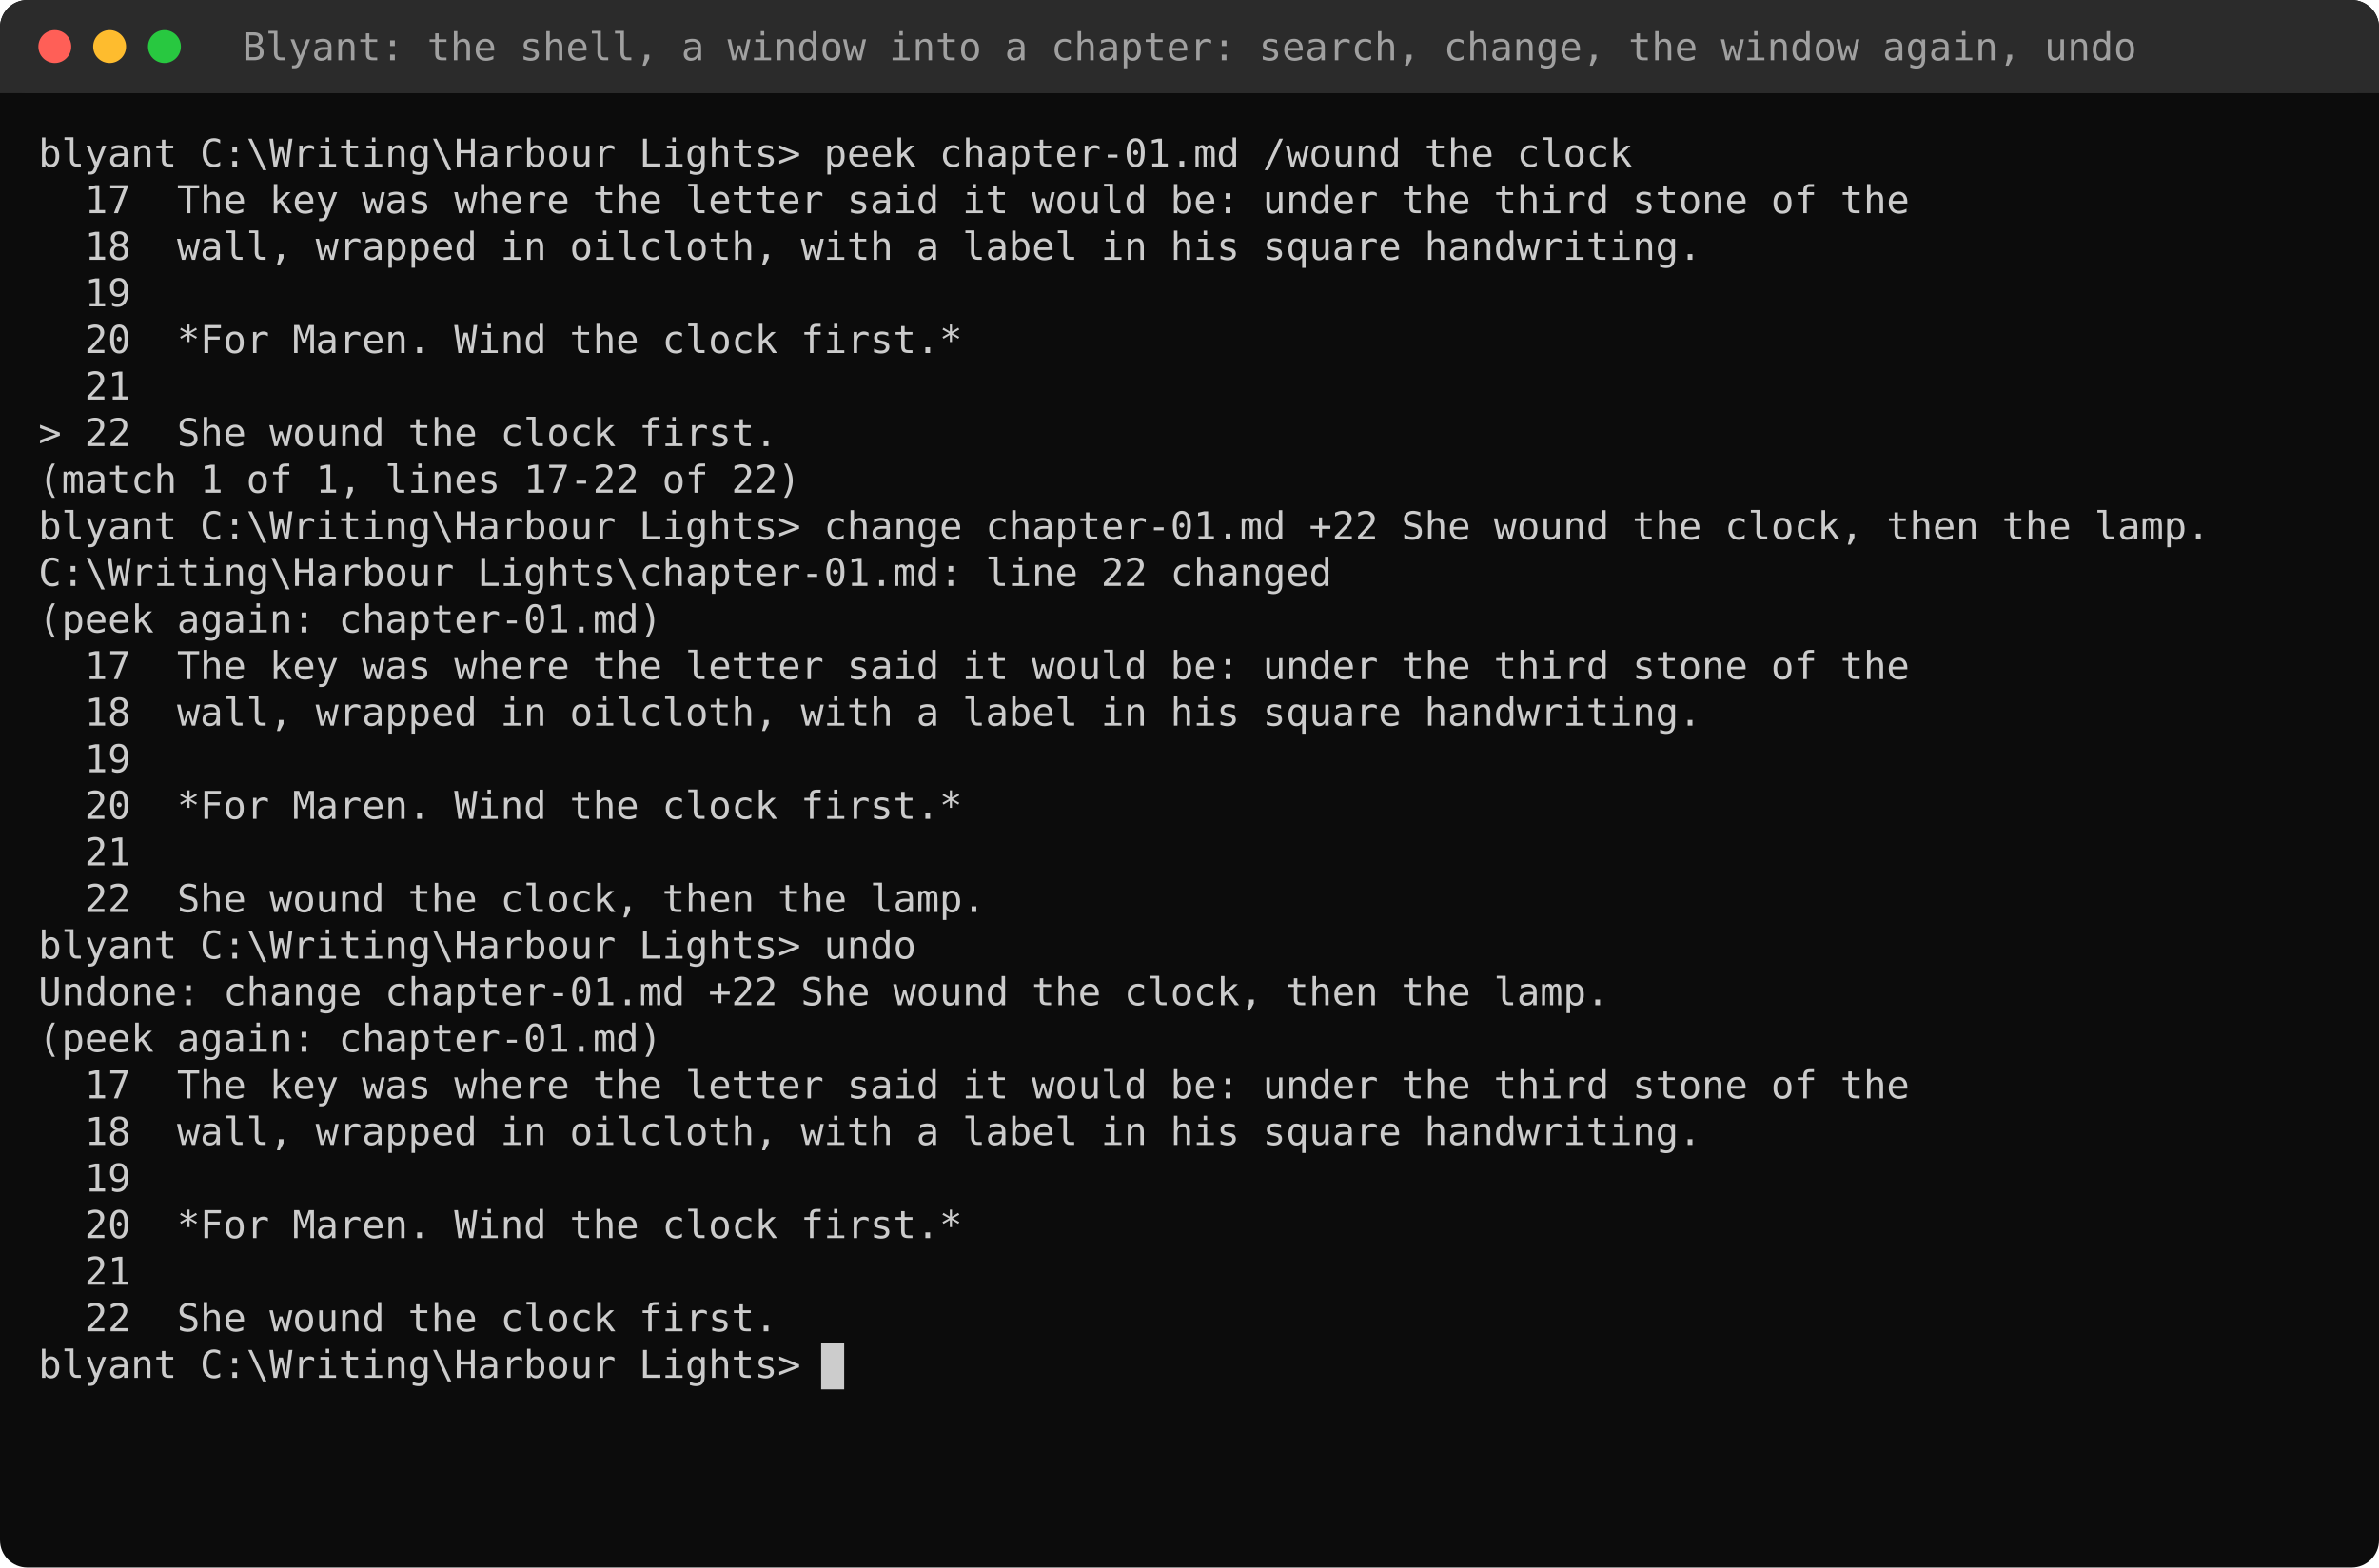
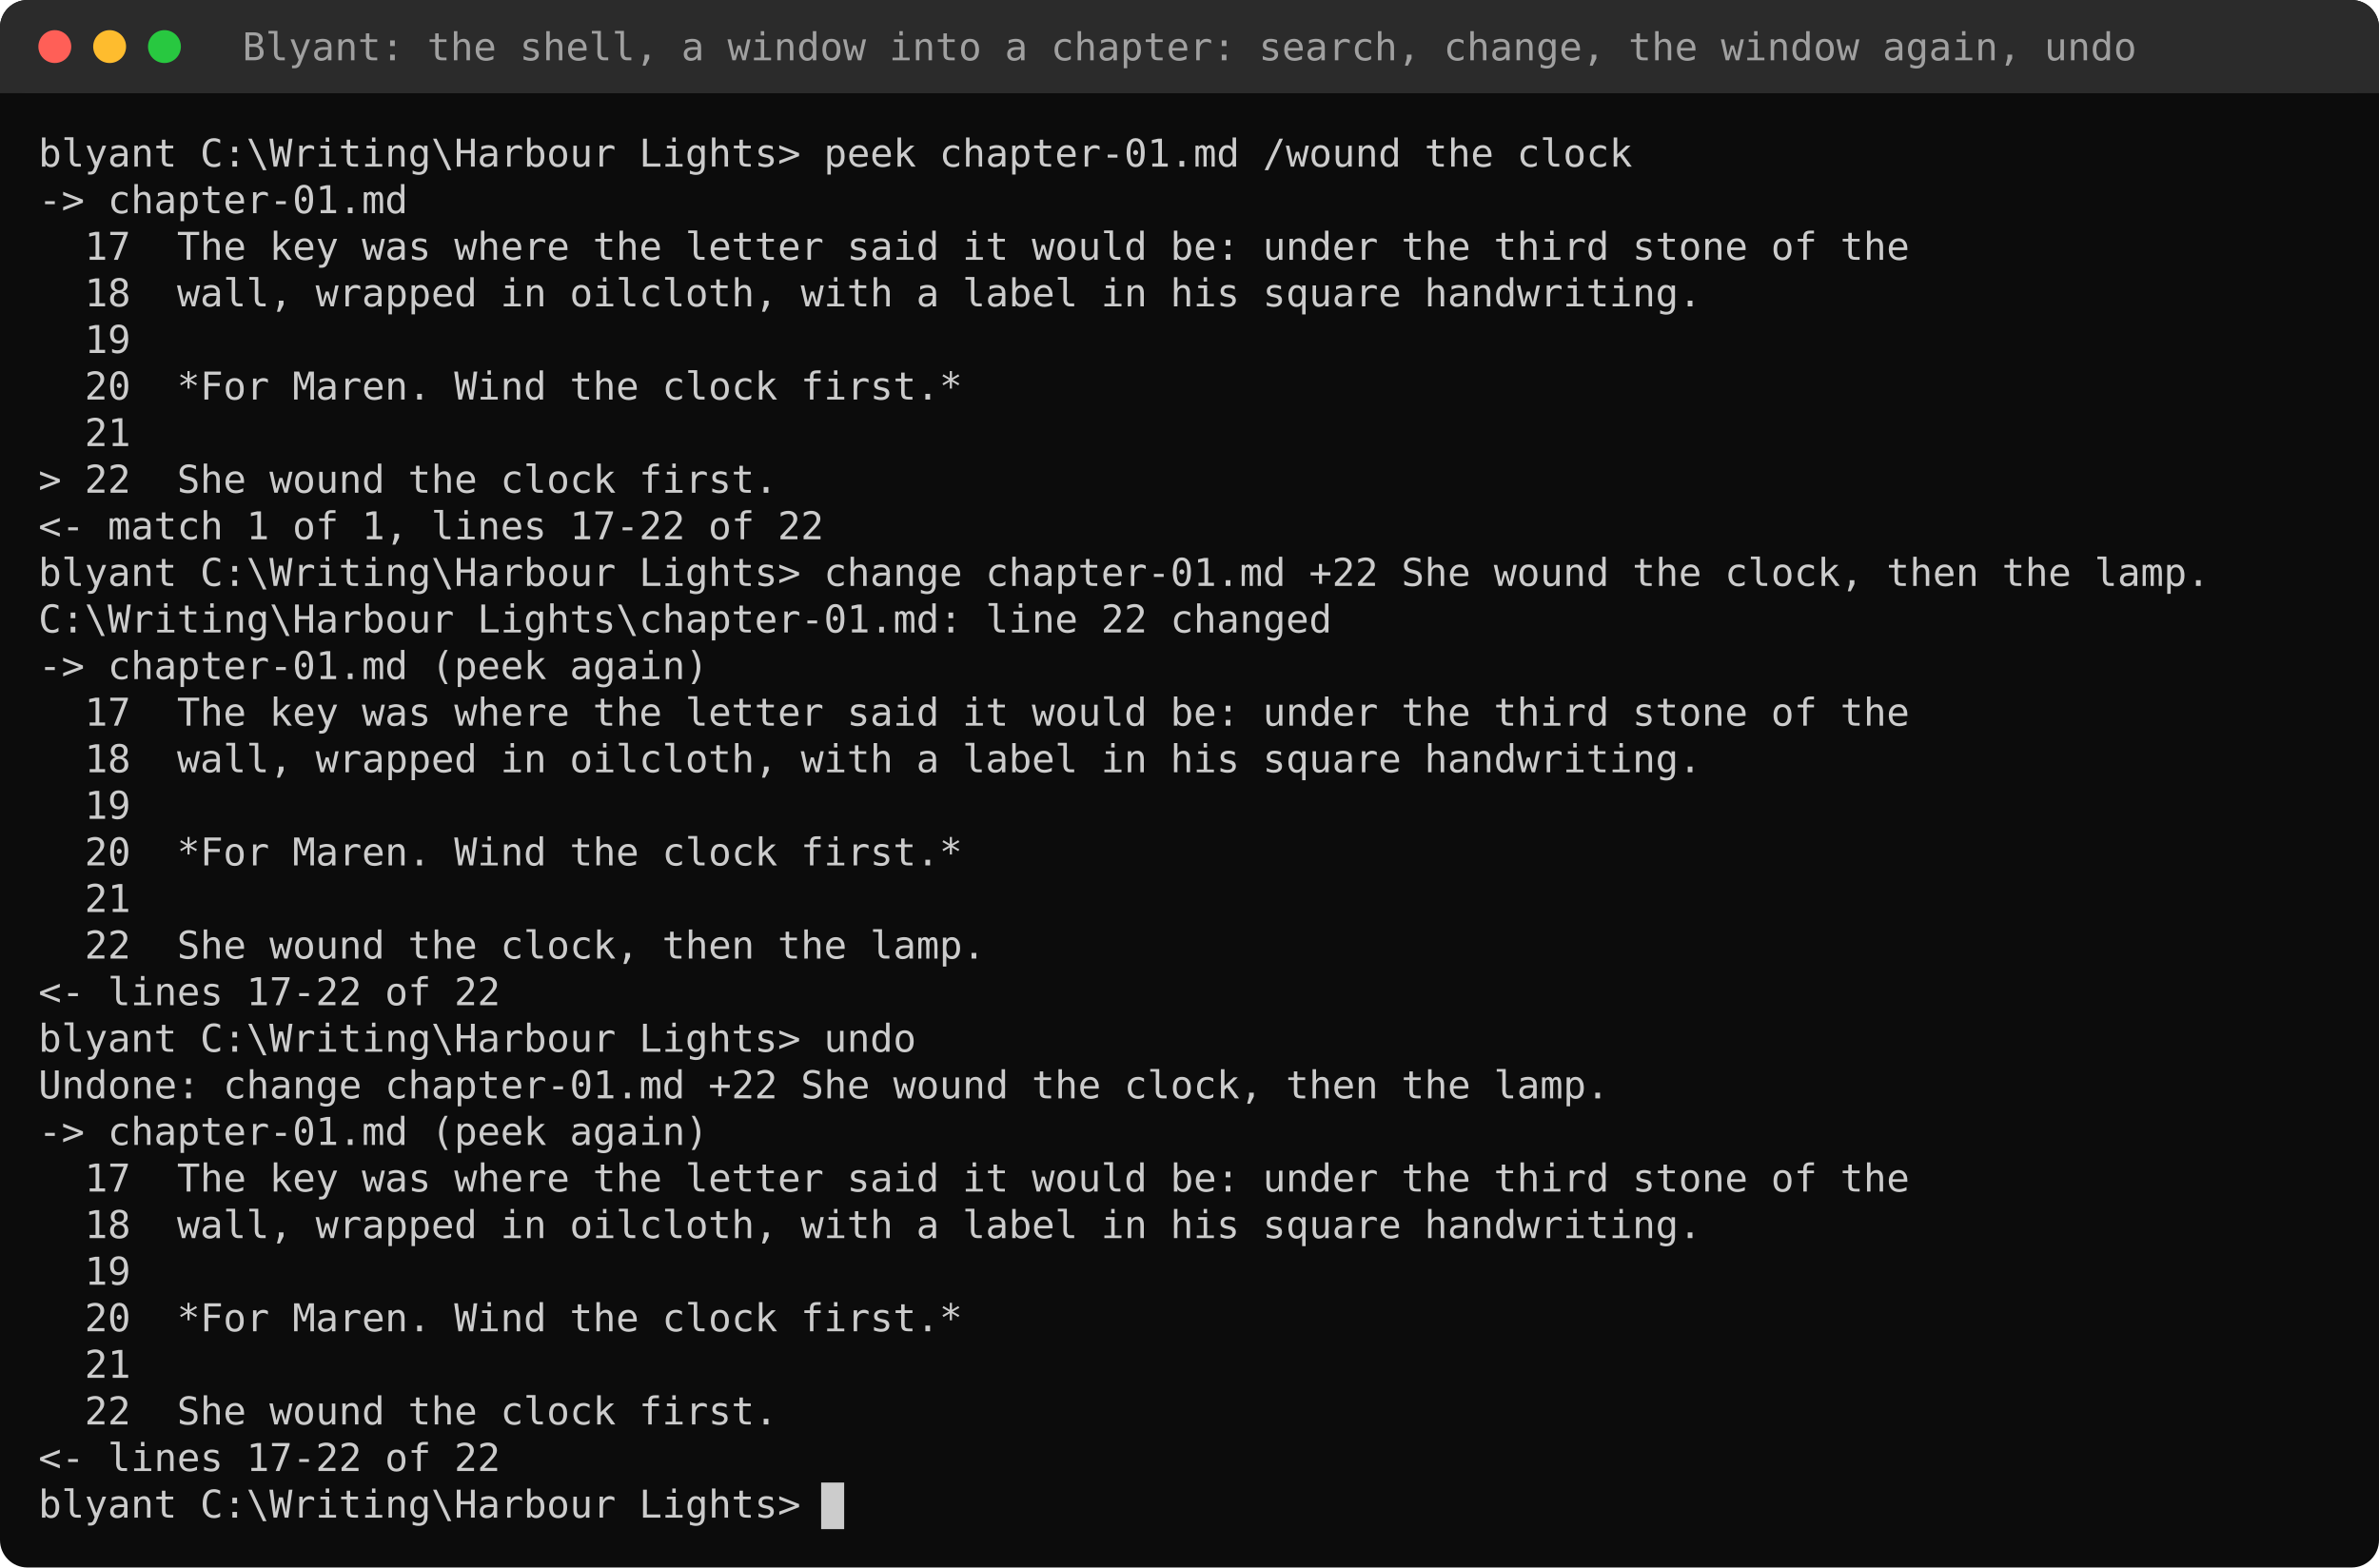
<svg xmlns="http://www.w3.org/2000/svg" width="868" height="572" viewBox="0 0 868 572">
  <style>text{font-family:"Cascadia Mono","Cascadia Code",Consolas,"DejaVu Sans Mono",Menlo,monospace;font-size:14px;white-space:pre}</style>
  <rect width="100%" height="100%" rx="10" fill="#0C0C0C" />
  <rect width="100%" height="34" rx="10" fill="#2B2B2B" />
  <rect y="24" width="100%" height="10" fill="#2B2B2B" />
  <circle cx="20" cy="17" r="6" fill="#FF5F57" />
  <circle cx="40" cy="17" r="6" fill="#FEBC2E" />
  <circle cx="60" cy="17" r="6" fill="#28C840" />
  <text x="434.0" y="22" fill="#A0A0A0" text-anchor="middle">Blyant: the shell, a window into a chapter: search, change, the window again, undo</text>
  <text x="14.0" y="60.8" fill="#CCCCCC" textLength="579.6" lengthAdjust="spacingAndGlyphs" xml:space="preserve">blyant C:\Writing\Harbour Lights&gt; peek chapter-01.md /wound the clock</text>
-   <text x="14.0" y="77.8" fill="#CCCCCC" textLength="680.4" lengthAdjust="spacingAndGlyphs" xml:space="preserve">  17  The key was where the letter said it would be: under the third stone of the</text>
-   <text x="14.0" y="94.8" fill="#CCCCCC" textLength="604.8" lengthAdjust="spacingAndGlyphs" xml:space="preserve">  18  wall, wrapped in oilcloth, with a label in his square handwriting.</text>
-   <text x="14.0" y="111.8" fill="#CCCCCC" textLength="33.6" lengthAdjust="spacingAndGlyphs" xml:space="preserve">  19</text>
-   <text x="14.0" y="128.8" fill="#CCCCCC" textLength="336.0" lengthAdjust="spacingAndGlyphs" xml:space="preserve">  20  *For Maren. Wind the clock first.*</text>
-   <text x="14.0" y="145.8" fill="#CCCCCC" textLength="33.6" lengthAdjust="spacingAndGlyphs" xml:space="preserve">  21</text>
-   <text x="14.0" y="162.8" fill="#CCCCCC" textLength="268.8" lengthAdjust="spacingAndGlyphs" xml:space="preserve">&gt; 22  She wound the clock first.</text>
-   <text x="14.0" y="179.8" fill="#CCCCCC" textLength="277.2" lengthAdjust="spacingAndGlyphs" xml:space="preserve">(match 1 of 1, lines 17-22 of 22)</text>
-   <text x="14.0" y="196.8" fill="#CCCCCC" textLength="789.6" lengthAdjust="spacingAndGlyphs" xml:space="preserve">blyant C:\Writing\Harbour Lights&gt; change chapter-01.md +22 She wound the clock, then the lamp.</text>
-   <text x="14.0" y="213.8" fill="#CCCCCC" textLength="470.4" lengthAdjust="spacingAndGlyphs" xml:space="preserve">C:\Writing\Harbour Lights\chapter-01.md: line 22 changed</text>
-   <text x="14.0" y="230.8" fill="#CCCCCC" textLength="226.8" lengthAdjust="spacingAndGlyphs" xml:space="preserve">(peek again: chapter-01.md)</text>
-   <text x="14.0" y="247.8" fill="#CCCCCC" textLength="680.4" lengthAdjust="spacingAndGlyphs" xml:space="preserve">  17  The key was where the letter said it would be: under the third stone of the</text>
-   <text x="14.0" y="264.8" fill="#CCCCCC" textLength="604.8" lengthAdjust="spacingAndGlyphs" xml:space="preserve">  18  wall, wrapped in oilcloth, with a label in his square handwriting.</text>
-   <text x="14.0" y="281.8" fill="#CCCCCC" textLength="33.6" lengthAdjust="spacingAndGlyphs" xml:space="preserve">  19</text>
-   <text x="14.0" y="298.8" fill="#CCCCCC" textLength="336.0" lengthAdjust="spacingAndGlyphs" xml:space="preserve">  20  *For Maren. Wind the clock first.*</text>
-   <text x="14.0" y="315.8" fill="#CCCCCC" textLength="33.6" lengthAdjust="spacingAndGlyphs" xml:space="preserve">  21</text>
-   <text x="14.0" y="332.8" fill="#CCCCCC" textLength="344.4" lengthAdjust="spacingAndGlyphs" xml:space="preserve">  22  She wound the clock, then the lamp.</text>
-   <text x="14.0" y="349.8" fill="#CCCCCC" textLength="319.2" lengthAdjust="spacingAndGlyphs" xml:space="preserve">blyant C:\Writing\Harbour Lights&gt; undo</text>
-   <text x="14.0" y="366.8" fill="#CCCCCC" textLength="571.2" lengthAdjust="spacingAndGlyphs" xml:space="preserve">Undone: change chapter-01.md +22 She wound the clock, then the lamp.</text>
-   <text x="14.0" y="383.8" fill="#CCCCCC" textLength="226.8" lengthAdjust="spacingAndGlyphs" xml:space="preserve">(peek again: chapter-01.md)</text>
-   <text x="14.0" y="400.8" fill="#CCCCCC" textLength="680.4" lengthAdjust="spacingAndGlyphs" xml:space="preserve">  17  The key was where the letter said it would be: under the third stone of the</text>
-   <text x="14.0" y="417.8" fill="#CCCCCC" textLength="604.8" lengthAdjust="spacingAndGlyphs" xml:space="preserve">  18  wall, wrapped in oilcloth, with a label in his square handwriting.</text>
-   <text x="14.0" y="434.8" fill="#CCCCCC" textLength="33.6" lengthAdjust="spacingAndGlyphs" xml:space="preserve">  19</text>
-   <text x="14.0" y="451.8" fill="#CCCCCC" textLength="336.0" lengthAdjust="spacingAndGlyphs" xml:space="preserve">  20  *For Maren. Wind the clock first.*</text>
-   <text x="14.0" y="468.8" fill="#CCCCCC" textLength="33.6" lengthAdjust="spacingAndGlyphs" xml:space="preserve">  21</text>
-   <text x="14.0" y="485.8" fill="#CCCCCC" textLength="268.8" lengthAdjust="spacingAndGlyphs" xml:space="preserve">  22  She wound the clock first.</text>
-   <rect x="299.6" y="490" width="8.4" height="17" fill="#CCCCCC" />
-   <text x="14.0" y="502.8" fill="#CCCCCC" textLength="277.2" lengthAdjust="spacingAndGlyphs" xml:space="preserve">blyant C:\Writing\Harbour Lights&gt;</text>
+   <text x="14.0" y="77.8" fill="#CCCCCC" textLength="134.4" lengthAdjust="spacingAndGlyphs" xml:space="preserve">-&gt; chapter-01.md</text>
+   <text x="14.0" y="94.8" fill="#CCCCCC" textLength="680.4" lengthAdjust="spacingAndGlyphs" xml:space="preserve">  17  The key was where the letter said it would be: under the third stone of the</text>
+   <text x="14.0" y="111.8" fill="#CCCCCC" textLength="604.8" lengthAdjust="spacingAndGlyphs" xml:space="preserve">  18  wall, wrapped in oilcloth, with a label in his square handwriting.</text>
+   <text x="14.0" y="128.8" fill="#CCCCCC" textLength="33.6" lengthAdjust="spacingAndGlyphs" xml:space="preserve">  19</text>
+   <text x="14.0" y="145.8" fill="#CCCCCC" textLength="336.0" lengthAdjust="spacingAndGlyphs" xml:space="preserve">  20  *For Maren. Wind the clock first.*</text>
+   <text x="14.0" y="162.8" fill="#CCCCCC" textLength="33.6" lengthAdjust="spacingAndGlyphs" xml:space="preserve">  21</text>
+   <text x="14.0" y="179.8" fill="#CCCCCC" textLength="268.8" lengthAdjust="spacingAndGlyphs" xml:space="preserve">&gt; 22  She wound the clock first.</text>
+   <text x="14.0" y="196.8" fill="#CCCCCC" textLength="285.6" lengthAdjust="spacingAndGlyphs" xml:space="preserve">&lt;- match 1 of 1, lines 17-22 of 22</text>
+   <text x="14.0" y="213.8" fill="#CCCCCC" textLength="789.6" lengthAdjust="spacingAndGlyphs" xml:space="preserve">blyant C:\Writing\Harbour Lights&gt; change chapter-01.md +22 She wound the clock, then the lamp.</text>
+   <text x="14.0" y="230.8" fill="#CCCCCC" textLength="470.4" lengthAdjust="spacingAndGlyphs" xml:space="preserve">C:\Writing\Harbour Lights\chapter-01.md: line 22 changed</text>
+   <text x="14.0" y="247.8" fill="#CCCCCC" textLength="243.6" lengthAdjust="spacingAndGlyphs" xml:space="preserve">-&gt; chapter-01.md (peek again)</text>
+   <text x="14.0" y="264.8" fill="#CCCCCC" textLength="680.4" lengthAdjust="spacingAndGlyphs" xml:space="preserve">  17  The key was where the letter said it would be: under the third stone of the</text>
+   <text x="14.0" y="281.8" fill="#CCCCCC" textLength="604.8" lengthAdjust="spacingAndGlyphs" xml:space="preserve">  18  wall, wrapped in oilcloth, with a label in his square handwriting.</text>
+   <text x="14.0" y="298.8" fill="#CCCCCC" textLength="33.6" lengthAdjust="spacingAndGlyphs" xml:space="preserve">  19</text>
+   <text x="14.0" y="315.8" fill="#CCCCCC" textLength="336.0" lengthAdjust="spacingAndGlyphs" xml:space="preserve">  20  *For Maren. Wind the clock first.*</text>
+   <text x="14.0" y="332.8" fill="#CCCCCC" textLength="33.6" lengthAdjust="spacingAndGlyphs" xml:space="preserve">  21</text>
+   <text x="14.0" y="349.8" fill="#CCCCCC" textLength="344.4" lengthAdjust="spacingAndGlyphs" xml:space="preserve">  22  She wound the clock, then the lamp.</text>
+   <text x="14.0" y="366.8" fill="#CCCCCC" textLength="168.0" lengthAdjust="spacingAndGlyphs" xml:space="preserve">&lt;- lines 17-22 of 22</text>
+   <text x="14.0" y="383.8" fill="#CCCCCC" textLength="319.2" lengthAdjust="spacingAndGlyphs" xml:space="preserve">blyant C:\Writing\Harbour Lights&gt; undo</text>
+   <text x="14.0" y="400.8" fill="#CCCCCC" textLength="571.2" lengthAdjust="spacingAndGlyphs" xml:space="preserve">Undone: change chapter-01.md +22 She wound the clock, then the lamp.</text>
+   <text x="14.0" y="417.8" fill="#CCCCCC" textLength="243.6" lengthAdjust="spacingAndGlyphs" xml:space="preserve">-&gt; chapter-01.md (peek again)</text>
+   <text x="14.0" y="434.8" fill="#CCCCCC" textLength="680.4" lengthAdjust="spacingAndGlyphs" xml:space="preserve">  17  The key was where the letter said it would be: under the third stone of the</text>
+   <text x="14.0" y="451.8" fill="#CCCCCC" textLength="604.8" lengthAdjust="spacingAndGlyphs" xml:space="preserve">  18  wall, wrapped in oilcloth, with a label in his square handwriting.</text>
+   <text x="14.0" y="468.8" fill="#CCCCCC" textLength="33.6" lengthAdjust="spacingAndGlyphs" xml:space="preserve">  19</text>
+   <text x="14.0" y="485.8" fill="#CCCCCC" textLength="336.0" lengthAdjust="spacingAndGlyphs" xml:space="preserve">  20  *For Maren. Wind the clock first.*</text>
+   <text x="14.0" y="502.8" fill="#CCCCCC" textLength="33.6" lengthAdjust="spacingAndGlyphs" xml:space="preserve">  21</text>
+   <text x="14.0" y="519.8" fill="#CCCCCC" textLength="268.8" lengthAdjust="spacingAndGlyphs" xml:space="preserve">  22  She wound the clock first.</text>
+   <text x="14.0" y="536.8" fill="#CCCCCC" textLength="168.0" lengthAdjust="spacingAndGlyphs" xml:space="preserve">&lt;- lines 17-22 of 22</text>
+   <rect x="299.6" y="541" width="8.4" height="17" fill="#CCCCCC" />
+   <text x="14.0" y="553.8" fill="#CCCCCC" textLength="277.2" lengthAdjust="spacingAndGlyphs" xml:space="preserve">blyant C:\Writing\Harbour Lights&gt;</text>
</svg>
